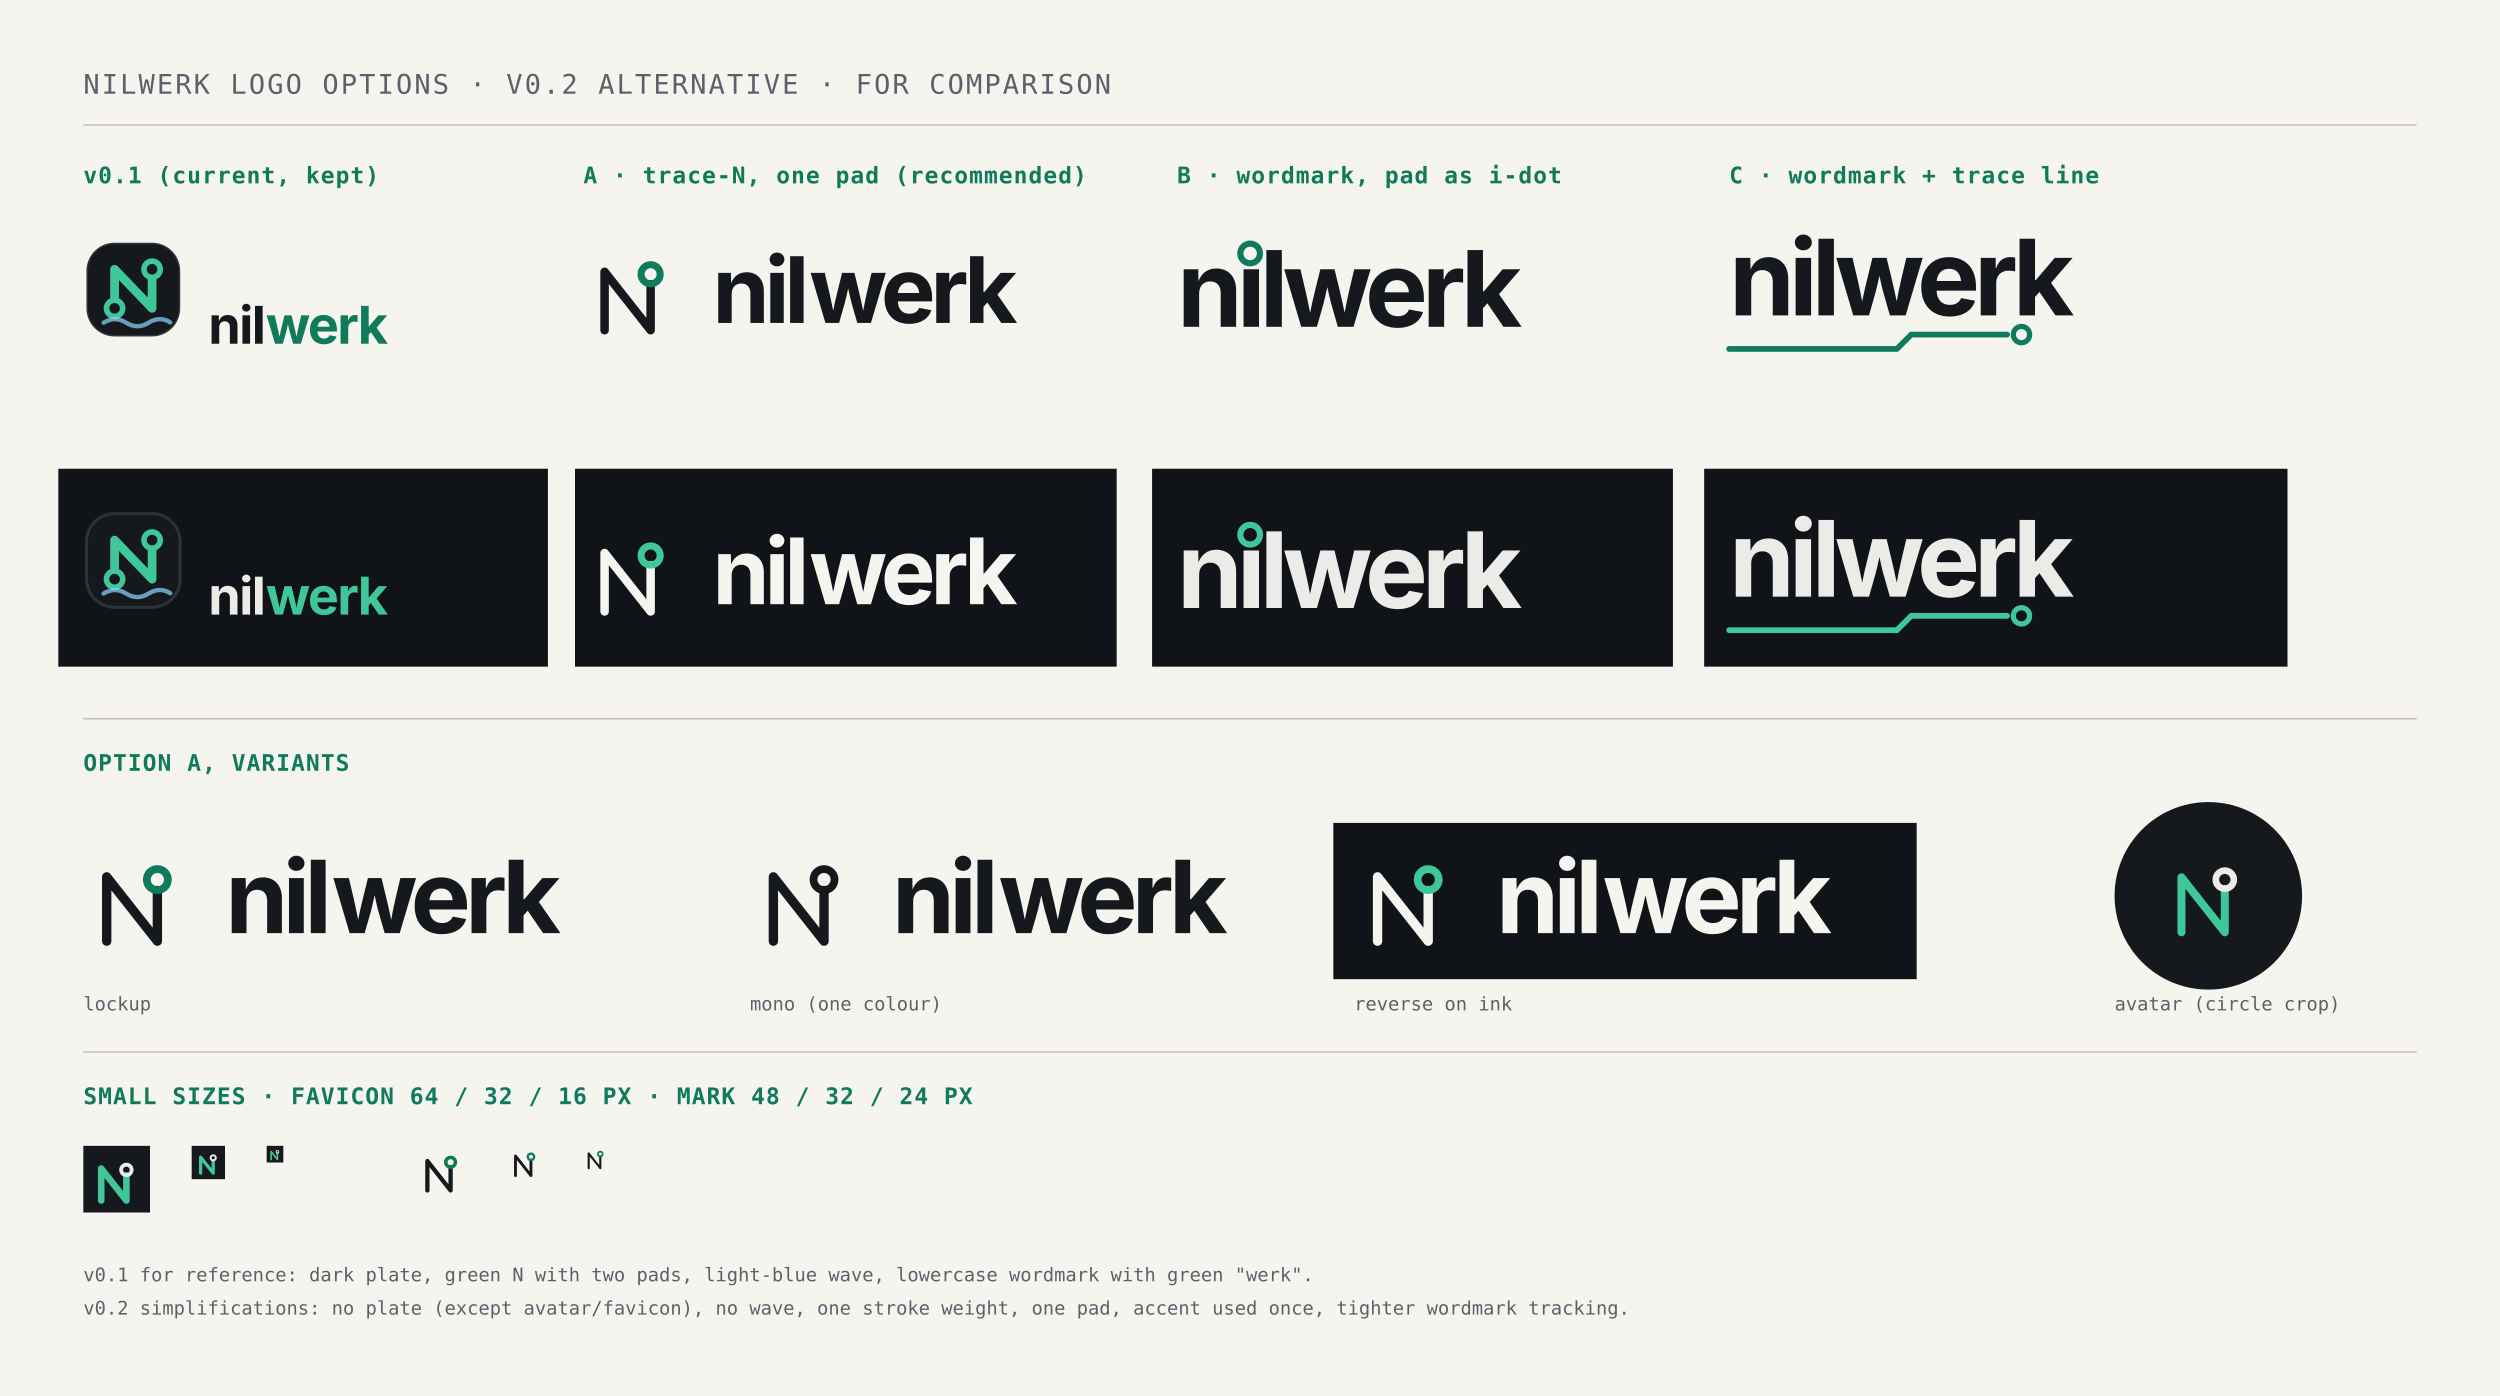
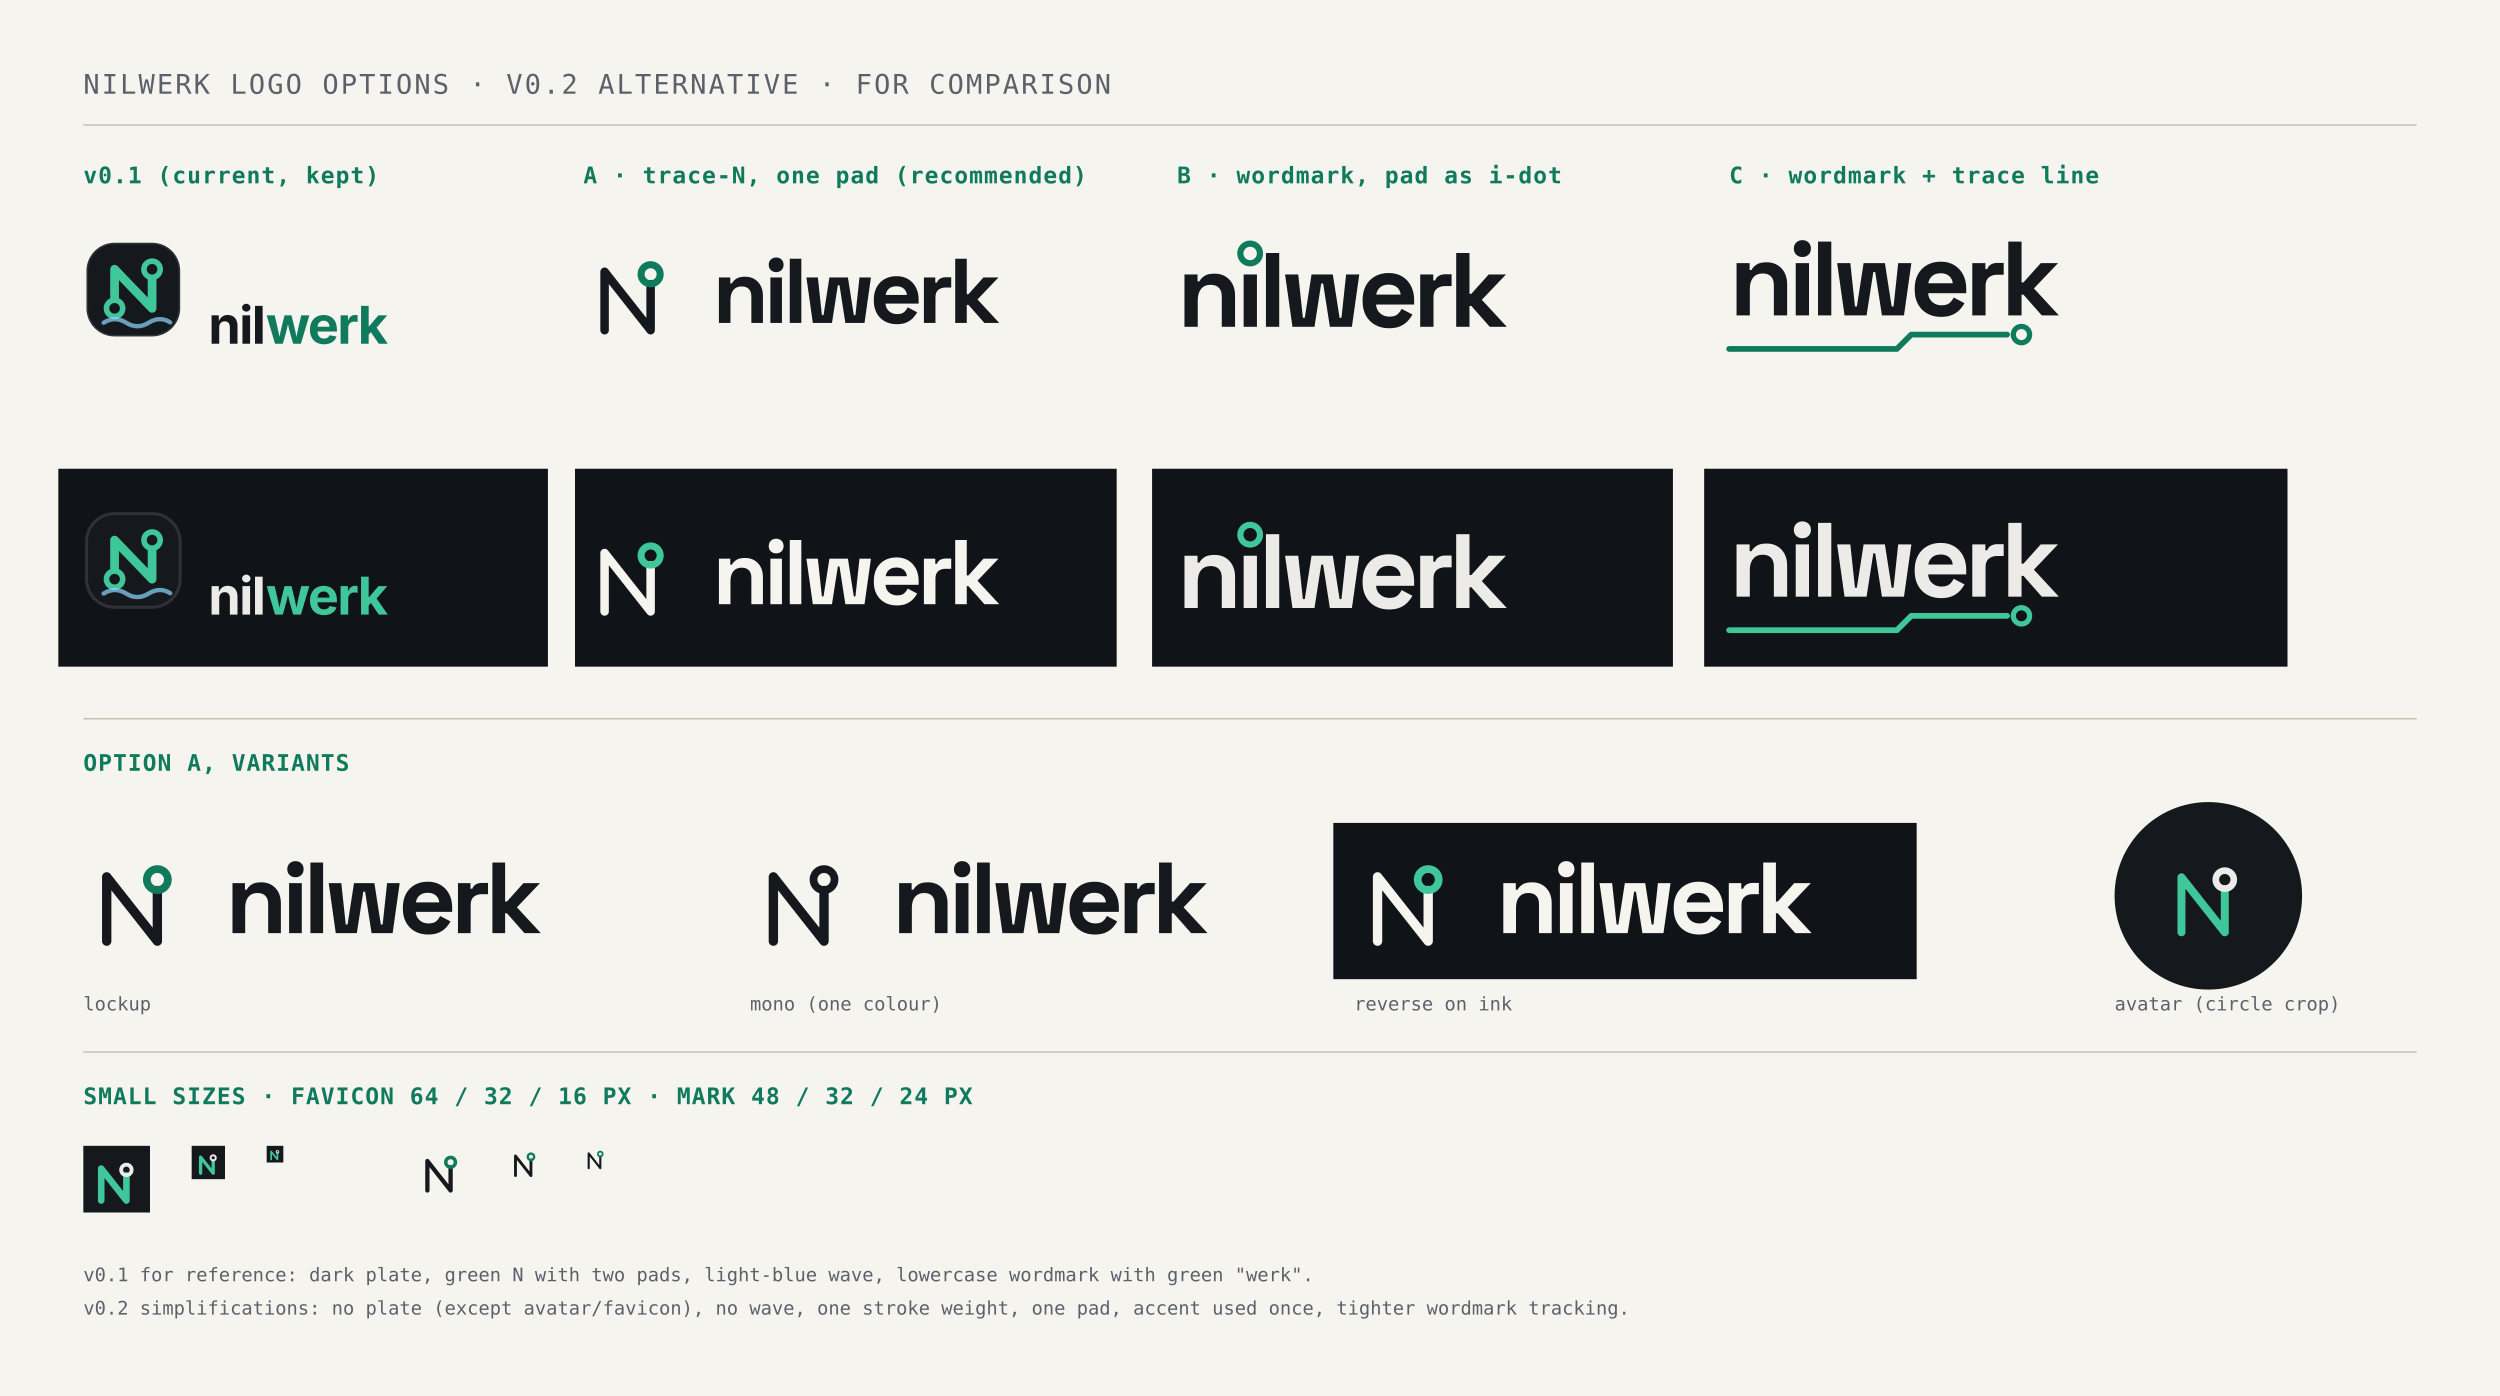
<svg xmlns="http://www.w3.org/2000/svg" width="2400" height="1340" viewBox="0 0 2400 1340" role="img" aria-label="nilwerk">
  <rect width="2400" height="1340" fill="#f6f4ef" />
  <text x="80" y="90" font-family="'JetBrains Mono', monospace" font-size="26" letter-spacing="2" fill="#5b616b">NILWERK LOGO OPTIONS · V0.2 ALTERNATIVE · FOR COMPARISON</text>
  <line x1="80" y1="120" x2="2320" y2="120" stroke="#c9c2b3" stroke-width="1.5" />
  <text x="80" y="176" font-family="'JetBrains Mono', monospace" font-size="22" font-weight="600" letter-spacing="1" fill="#0f7a5c">v0.1 (current, kept)</text>
  <text x="560" y="176" font-family="'JetBrains Mono', monospace" font-size="22" font-weight="600" letter-spacing="1" fill="#0f7a5c">A · trace-N, one pad (recommended)</text>
  <text x="1130" y="176" font-family="'JetBrains Mono', monospace" font-size="22" font-weight="600" letter-spacing="1" fill="#0f7a5c">B · wordmark, pad as i-dot</text>
  <text x="1660" y="176" font-family="'JetBrains Mono', monospace" font-size="22" font-weight="600" letter-spacing="1" fill="#0f7a5c">C · wordmark + trace line</text>
  <g transform="translate(80 230) scale(3)">
    <rect x="1" y="1" width="30" height="30" rx="9" fill="#15181d" stroke="#ffffff" stroke-opacity=".12" />
    <path d="M10 22V9.5l12 12.5V9.5" fill="none" stroke="#3fc79a" stroke-width="2.8" stroke-linecap="round" stroke-linejoin="round" />
    <circle cx="10" cy="22" r="2.6" fill="#15181d" stroke="#3fc79a" stroke-width="1.8" />
    <circle cx="22" cy="9.5" r="2.6" fill="#15181d" stroke="#3fc79a" stroke-width="1.8" />
    <path d="M6.5 26.6c2.4-1.5 4.8-1.5 7.2 0s4.8 1.5 7.2 0 4.8-1.5 6.9-.1" fill="none" stroke="#8fd9ff" stroke-opacity=".7" stroke-width="1.4" stroke-linecap="round" />
  </g>
  <g transform="translate(560 232) scale(2.0)">
    <g transform="translate(0 0) scale(1.7)" fill="none" stroke-linecap="round" stroke-linejoin="round">
      <path d="M6 25V8.5L19 25V12" stroke="#15181d" stroke-width="2.4" />
      <circle cx="19" cy="9.2" r="2.7" stroke="#0f7a5c" stroke-width="2" />
    </g>
-     <text x="62" y="39" font-family="'Space Grotesk', Inter, sans-serif" font-weight="700" font-size="44" letter-spacing="-2.4" fill="#15181d">nil<tspan fill="#15181d">werk</tspan>
-     </text>
+     <path d="M65.08 39.0V17.176H70.536V20.036H71.328Q71.856 18.892 73.308 17.858Q74.76 16.824 77.708 16.824Q80.26 16.824 82.174 17.99Q84.088 19.156 85.144 21.202Q86.2 23.248 86.2 25.976V39.0H80.656V26.416Q80.656 23.952 79.446 22.72Q78.236 21.488 75.992 21.488Q73.44 21.488 72.032 23.182Q70.624 24.876 70.624 27.912V39.0ZM89.784 39.0V17.176H95.328V39.0ZM92.556 14.624Q91.06 14.624 90.026 13.656Q88.992 12.688 88.992 11.104Q88.992 9.52 90.026 8.552Q91.06 7.584 92.556 7.584Q94.096 7.584 95.108 8.552Q96.12 9.52 96.12 11.104Q96.12 12.688 95.108 13.656Q94.096 14.624 92.556 14.624ZM99.088 39.0V8.2H104.632V39.0ZM110.152 39.0 107.072 17.176H112.572L114.508 35.26H115.3L118.116 17.176H127.004L129.82 35.26H130.612L132.548 17.176H138.048L134.968 39.0H125.772L122.956 20.916H122.164L119.348 39.0ZM150.432 39.616Q147.176 39.616 144.69 38.23Q142.204 36.844 140.818 34.314Q139.432 31.784 139.432 28.352V27.824Q139.432 24.392 140.796 21.862Q142.16 19.332 144.624 17.946Q147.088 16.56 150.344 16.56Q153.556 16.56 155.932 17.99Q158.308 19.42 159.628 21.95Q160.948 24.48 160.948 27.824V29.716H145.064Q145.152 31.96 146.736 33.368Q148.32 34.776 150.608 34.776Q152.94 34.776 154.04 33.764Q155.14 32.752 155.712 31.52L160.244 33.896Q159.628 35.04 158.462 36.382Q157.296 37.724 155.36 38.67Q153.424 39.616 150.432 39.616ZM145.108 25.58H155.316Q155.14 23.688 153.798 22.544Q152.456 21.4 150.3 21.4Q148.056 21.4 146.736 22.544Q145.416 23.688 145.108 25.58ZM163.476 39.0V17.176H168.932V19.64H169.724Q170.208 18.32 171.33 17.704Q172.452 17.088 173.948 17.088H176.588V22.016H173.86Q171.748 22.016 170.384 23.138Q169.02 24.26 169.02 26.592V39.0ZM178.5 39.0V8.2H184.044V25.228H184.836L192.052 17.176H199.268L189.192 27.736L199.62 39.0H192.492L184.836 30.332H184.044V39.0Z" fill="#15181d" />
  </g>
  <g transform="translate(1130 224) scale(2.3)">
-     <text x="0" y="39" font-family="'Space Grotesk', Inter, sans-serif" font-weight="700" font-size="44" letter-spacing="-2.4" fill="#15181d">nılwerk</text>
+     <path d="M3.08 39.0V17.176H8.536V20.036H9.328Q9.856 18.892 11.308 17.858Q12.76 16.824 15.708 16.824Q18.26 16.824 20.174 17.99Q22.088 19.156 23.144 21.202Q24.2 23.248 24.2 25.976V39.0H18.656V26.416Q18.656 23.952 17.446 22.72Q16.236 21.488 13.992 21.488Q11.44 21.488 10.032 23.182Q8.624 24.876 8.624 27.912V39.0ZM27.784 39.0V17.176H33.328V39.0ZM37.088 39.0V8.2H42.632V39.0ZM48.152 39.0 45.072 17.176H50.572L52.508 35.26H53.3L56.116 17.176H65.004L67.82 35.26H68.612L70.548 17.176H76.048L72.968 39.0H63.772L60.956 20.916H60.164L57.348 39.0ZM88.432 39.616Q85.176 39.616 82.69 38.23Q80.204 36.844 78.818 34.314Q77.432 31.784 77.432 28.352V27.824Q77.432 24.392 78.796 21.862Q80.16 19.332 82.624 17.946Q85.088 16.56 88.344 16.56Q91.556 16.56 93.932 17.99Q96.308 19.42 97.628 21.95Q98.948 24.48 98.948 27.824V29.716H83.064Q83.152 31.96 84.736 33.368Q86.32 34.776 88.608 34.776Q90.94 34.776 92.04 33.764Q93.14 32.752 93.712 31.52L98.244 33.896Q97.628 35.04 96.462 36.382Q95.296 37.724 93.36 38.67Q91.424 39.616 88.432 39.616ZM83.108 25.58H93.316Q93.14 23.688 91.798 22.544Q90.456 21.4 88.3 21.4Q86.056 21.4 84.736 22.544Q83.416 23.688 83.108 25.58ZM101.476 39.0V17.176H106.932V19.64H107.724Q108.208 18.32 109.33 17.704Q110.452 17.088 111.948 17.088H114.588V22.016H111.86Q109.748 22.016 108.384 23.138Q107.02 24.26 107.02 26.592V39.0ZM116.5 39.0V8.2H122.044V25.228H122.836L130.052 17.176H137.268L127.192 27.736L137.62 39.0H130.492L122.836 30.332H122.044V39.0Z" fill="#15181d" />
    <circle cx="30.5" cy="8.4" r="4.1" fill="none" stroke="#0f7a5c" stroke-width="2.6" />
  </g>
  <g transform="translate(1660 220) scale(2.3)">
-     <text x="0" y="36" font-family="'Space Grotesk', Inter, sans-serif" font-weight="700" font-size="44" letter-spacing="-2.4" fill="#15181d">nilwerk</text>
+     <path d="M3.08 36.0V14.176H8.536V17.036H9.328Q9.856 15.892 11.308 14.858Q12.76 13.824 15.708 13.824Q18.26 13.824 20.174 14.99Q22.088 16.156 23.144 18.202Q24.2 20.248 24.2 22.976V36.0H18.656V23.416Q18.656 20.952 17.446 19.72Q16.236 18.488 13.992 18.488Q11.44 18.488 10.032 20.182Q8.624 21.876 8.624 24.912V36.0ZM27.784 36.0V14.176H33.328V36.0ZM30.556 11.624Q29.06 11.624 28.026 10.656Q26.992 9.688 26.992 8.104Q26.992 6.52 28.026 5.552Q29.06 4.584 30.556 4.584Q32.096 4.584 33.108 5.552Q34.12 6.52 34.12 8.104Q34.12 9.688 33.108 10.656Q32.096 11.624 30.556 11.624ZM37.088 36.0V5.2H42.632V36.0ZM48.152 36.0 45.072 14.176H50.572L52.508 32.26H53.3L56.116 14.176H65.004L67.82 32.26H68.612L70.548 14.176H76.048L72.968 36.0H63.772L60.956 17.916H60.164L57.348 36.0ZM88.432 36.616Q85.176 36.616 82.69 35.23Q80.204 33.844 78.818 31.314Q77.432 28.784 77.432 25.352V24.824Q77.432 21.392 78.796 18.862Q80.16 16.332 82.624 14.946Q85.088 13.56 88.344 13.56Q91.556 13.56 93.932 14.99Q96.308 16.42 97.628 18.95Q98.948 21.48 98.948 24.824V26.716H83.064Q83.152 28.96 84.736 30.368Q86.32 31.776 88.608 31.776Q90.94 31.776 92.04 30.764Q93.14 29.752 93.712 28.52L98.244 30.896Q97.628 32.04 96.462 33.382Q95.296 34.724 93.36 35.67Q91.424 36.616 88.432 36.616ZM83.108 22.58H93.316Q93.14 20.688 91.798 19.544Q90.456 18.4 88.3 18.4Q86.056 18.4 84.736 19.544Q83.416 20.688 83.108 22.58ZM101.476 36.0V14.176H106.932V16.64H107.724Q108.208 15.32 109.33 14.704Q110.452 14.088 111.948 14.088H114.588V19.016H111.86Q109.748 19.016 108.384 20.138Q107.02 21.26 107.02 23.592V36.0ZM116.5 36.0V5.2H122.044V22.228H122.836L130.052 14.176H137.268L127.192 24.736L137.62 36.0H130.492L122.836 27.332H122.044V36.0Z" fill="#15181d" />
    <path d="M0 50H70l6 -6h40" fill="none" stroke="#0f7a5c" stroke-width="2.4" stroke-linecap="round" stroke-linejoin="round" />
    <circle cx="122" cy="44" r="3.4" fill="none" stroke="#0f7a5c" stroke-width="2.2" />
  </g>
  <text x="200" y="330" font-family="'Space Grotesk', Inter, sans-serif" font-weight="700" font-size="50" letter-spacing="-1.5" fill="#15181d">nil<tspan fill="#0f7a5c">werk</tspan>
  </text>
  <rect x="552" y="450" width="520" height="190" fill="#101317" />
  <rect x="1106" y="450" width="500" height="190" fill="#101317" />
  <rect x="1636" y="450" width="560" height="190" fill="#101317" />
  <g transform="translate(560 502) scale(2.0)">
    <g transform="translate(0 0) scale(1.7)" fill="none" stroke-linecap="round" stroke-linejoin="round">
      <path d="M6 25V8.5L19 25V12" stroke="#f6f4ef" stroke-width="2.4" />
      <circle cx="19" cy="9.2" r="2.7" stroke="#3fc79a" stroke-width="2" />
    </g>
-     <text x="62" y="39" font-family="'Space Grotesk', Inter, sans-serif" font-weight="700" font-size="44" letter-spacing="-2.4" fill="#f6f4ef">nil<tspan fill="#f6f4ef">werk</tspan>
-     </text>
+     <path d="M65.08 39.0V17.176H70.536V20.036H71.328Q71.856 18.892 73.308 17.858Q74.76 16.824 77.708 16.824Q80.26 16.824 82.174 17.99Q84.088 19.156 85.144 21.202Q86.2 23.248 86.2 25.976V39.0H80.656V26.416Q80.656 23.952 79.446 22.72Q78.236 21.488 75.992 21.488Q73.44 21.488 72.032 23.182Q70.624 24.876 70.624 27.912V39.0ZM89.784 39.0V17.176H95.328V39.0ZM92.556 14.624Q91.06 14.624 90.026 13.656Q88.992 12.688 88.992 11.104Q88.992 9.52 90.026 8.552Q91.06 7.584 92.556 7.584Q94.096 7.584 95.108 8.552Q96.12 9.52 96.12 11.104Q96.12 12.688 95.108 13.656Q94.096 14.624 92.556 14.624ZM99.088 39.0V8.2H104.632V39.0ZM110.152 39.0 107.072 17.176H112.572L114.508 35.26H115.3L118.116 17.176H127.004L129.82 35.26H130.612L132.548 17.176H138.048L134.968 39.0H125.772L122.956 20.916H122.164L119.348 39.0ZM150.432 39.616Q147.176 39.616 144.69 38.23Q142.204 36.844 140.818 34.314Q139.432 31.784 139.432 28.352V27.824Q139.432 24.392 140.796 21.862Q142.16 19.332 144.624 17.946Q147.088 16.56 150.344 16.56Q153.556 16.56 155.932 17.99Q158.308 19.42 159.628 21.95Q160.948 24.48 160.948 27.824V29.716H145.064Q145.152 31.96 146.736 33.368Q148.32 34.776 150.608 34.776Q152.94 34.776 154.04 33.764Q155.14 32.752 155.712 31.52L160.244 33.896Q159.628 35.04 158.462 36.382Q157.296 37.724 155.36 38.67Q153.424 39.616 150.432 39.616ZM145.108 25.58H155.316Q155.14 23.688 153.798 22.544Q152.456 21.4 150.3 21.4Q148.056 21.4 146.736 22.544Q145.416 23.688 145.108 25.58ZM163.476 39.0V17.176H168.932V19.64H169.724Q170.208 18.32 171.33 17.704Q172.452 17.088 173.948 17.088H176.588V22.016H173.86Q171.748 22.016 170.384 23.138Q169.02 24.26 169.02 26.592V39.0ZM178.5 39.0V8.2H184.044V25.228H184.836L192.052 17.176H199.268L189.192 27.736L199.62 39.0H192.492L184.836 30.332H184.044V39.0Z" fill="#f6f4ef" />
  </g>
  <g transform="translate(1130 494) scale(2.3)">
-     <text x="0" y="39" font-family="'Space Grotesk', Inter, sans-serif" font-weight="700" font-size="44" letter-spacing="-2.4" fill="#ecebe7">nılwerk</text>
+     <path d="M3.08 39.0V17.176H8.536V20.036H9.328Q9.856 18.892 11.308 17.858Q12.76 16.824 15.708 16.824Q18.26 16.824 20.174 17.99Q22.088 19.156 23.144 21.202Q24.2 23.248 24.2 25.976V39.0H18.656V26.416Q18.656 23.952 17.446 22.72Q16.236 21.488 13.992 21.488Q11.44 21.488 10.032 23.182Q8.624 24.876 8.624 27.912V39.0ZM27.784 39.0V17.176H33.328V39.0ZM37.088 39.0V8.2H42.632V39.0ZM48.152 39.0 45.072 17.176H50.572L52.508 35.26H53.3L56.116 17.176H65.004L67.82 35.26H68.612L70.548 17.176H76.048L72.968 39.0H63.772L60.956 20.916H60.164L57.348 39.0ZM88.432 39.616Q85.176 39.616 82.69 38.23Q80.204 36.844 78.818 34.314Q77.432 31.784 77.432 28.352V27.824Q77.432 24.392 78.796 21.862Q80.16 19.332 82.624 17.946Q85.088 16.56 88.344 16.56Q91.556 16.56 93.932 17.99Q96.308 19.42 97.628 21.95Q98.948 24.48 98.948 27.824V29.716H83.064Q83.152 31.96 84.736 33.368Q86.32 34.776 88.608 34.776Q90.94 34.776 92.04 33.764Q93.14 32.752 93.712 31.52L98.244 33.896Q97.628 35.04 96.462 36.382Q95.296 37.724 93.36 38.67Q91.424 39.616 88.432 39.616ZM83.108 25.58H93.316Q93.14 23.688 91.798 22.544Q90.456 21.4 88.3 21.4Q86.056 21.4 84.736 22.544Q83.416 23.688 83.108 25.58ZM101.476 39.0V17.176H106.932V19.64H107.724Q108.208 18.32 109.33 17.704Q110.452 17.088 111.948 17.088H114.588V22.016H111.86Q109.748 22.016 108.384 23.138Q107.02 24.26 107.02 26.592V39.0ZM116.5 39.0V8.2H122.044V25.228H122.836L130.052 17.176H137.268L127.192 27.736L137.62 39.0H130.492L122.836 30.332H122.044V39.0Z" fill="#ecebe7" />
    <circle cx="30.5" cy="8.4" r="4.1" fill="none" stroke="#3fc79a" stroke-width="2.6" />
  </g>
  <g transform="translate(1660 490) scale(2.3)">
-     <text x="0" y="36" font-family="'Space Grotesk', Inter, sans-serif" font-weight="700" font-size="44" letter-spacing="-2.4" fill="#ecebe7">nilwerk</text>
+     <path d="M3.08 36.0V14.176H8.536V17.036H9.328Q9.856 15.892 11.308 14.858Q12.76 13.824 15.708 13.824Q18.26 13.824 20.174 14.99Q22.088 16.156 23.144 18.202Q24.2 20.248 24.2 22.976V36.0H18.656V23.416Q18.656 20.952 17.446 19.72Q16.236 18.488 13.992 18.488Q11.44 18.488 10.032 20.182Q8.624 21.876 8.624 24.912V36.0ZM27.784 36.0V14.176H33.328V36.0ZM30.556 11.624Q29.06 11.624 28.026 10.656Q26.992 9.688 26.992 8.104Q26.992 6.52 28.026 5.552Q29.06 4.584 30.556 4.584Q32.096 4.584 33.108 5.552Q34.12 6.52 34.12 8.104Q34.12 9.688 33.108 10.656Q32.096 11.624 30.556 11.624ZM37.088 36.0V5.2H42.632V36.0ZM48.152 36.0 45.072 14.176H50.572L52.508 32.26H53.3L56.116 14.176H65.004L67.82 32.26H68.612L70.548 14.176H76.048L72.968 36.0H63.772L60.956 17.916H60.164L57.348 36.0ZM88.432 36.616Q85.176 36.616 82.69 35.23Q80.204 33.844 78.818 31.314Q77.432 28.784 77.432 25.352V24.824Q77.432 21.392 78.796 18.862Q80.16 16.332 82.624 14.946Q85.088 13.56 88.344 13.56Q91.556 13.56 93.932 14.99Q96.308 16.42 97.628 18.95Q98.948 21.48 98.948 24.824V26.716H83.064Q83.152 28.96 84.736 30.368Q86.32 31.776 88.608 31.776Q90.94 31.776 92.04 30.764Q93.14 29.752 93.712 28.52L98.244 30.896Q97.628 32.04 96.462 33.382Q95.296 34.724 93.36 35.67Q91.424 36.616 88.432 36.616ZM83.108 22.58H93.316Q93.14 20.688 91.798 19.544Q90.456 18.4 88.3 18.4Q86.056 18.4 84.736 19.544Q83.416 20.688 83.108 22.58ZM101.476 36.0V14.176H106.932V16.64H107.724Q108.208 15.32 109.33 14.704Q110.452 14.088 111.948 14.088H114.588V19.016H111.86Q109.748 19.016 108.384 20.138Q107.02 21.26 107.02 23.592V36.0ZM116.5 36.0V5.2H122.044V22.228H122.836L130.052 14.176H137.268L127.192 24.736L137.62 36.0H130.492L122.836 27.332H122.044V36.0Z" fill="#ecebe7" />
    <path d="M0 50H70l6 -6h40" fill="none" stroke="#3fc79a" stroke-width="2.4" stroke-linecap="round" stroke-linejoin="round" />
    <circle cx="122" cy="44" r="3.4" fill="none" stroke="#3fc79a" stroke-width="2.2" />
  </g>
  <rect x="56" y="450" width="470" height="190" fill="#101317" />
  <g transform="translate(80 490) scale(3)">
    <rect x="1" y="1" width="30" height="30" rx="9" fill="#15181d" stroke="#ffffff" stroke-opacity=".12" />
    <path d="M10 22V9.5l12 12.5V9.5" fill="none" stroke="#3fc79a" stroke-width="2.8" stroke-linecap="round" stroke-linejoin="round" />
    <circle cx="10" cy="22" r="2.6" fill="#15181d" stroke="#3fc79a" stroke-width="1.8" />
    <circle cx="22" cy="9.5" r="2.6" fill="#15181d" stroke="#3fc79a" stroke-width="1.8" />
    <path d="M6.5 26.6c2.4-1.5 4.8-1.5 7.2 0s4.8 1.5 7.2 0 4.8-1.5 6.9-.1" fill="none" stroke="#8fd9ff" stroke-opacity=".7" stroke-width="1.4" stroke-linecap="round" />
  </g>
  <text x="200" y="590" font-family="'Space Grotesk', Inter, sans-serif" font-weight="700" font-size="50" letter-spacing="-1.5" fill="#ecebe7">nil<tspan fill="#3fc79a">werk</tspan>
  </text>
  <line x1="80" y1="690" x2="2320" y2="690" stroke="#c9c2b3" stroke-width="1.5" />
  <text x="80" y="740" font-family="'JetBrains Mono', monospace" font-size="22" font-weight="600" letter-spacing="1" fill="#0f7a5c">OPTION A, VARIANTS</text>
  <g transform="translate(80 810) scale(2.2)">
    <g transform="translate(0 0) scale(1.7)" fill="none" stroke-linecap="round" stroke-linejoin="round">
      <path d="M6 25V8.5L19 25V12" stroke="#15181d" stroke-width="2.4" />
      <circle cx="19" cy="9.2" r="2.7" stroke="#0f7a5c" stroke-width="2" />
    </g>
-     <text x="62" y="39" font-family="'Space Grotesk', Inter, sans-serif" font-weight="700" font-size="44" letter-spacing="-2.4" fill="#15181d">nil<tspan fill="#15181d">werk</tspan>
-     </text>
+     <path d="M65.08 39.0V17.176H70.536V20.036H71.328Q71.856 18.892 73.308 17.858Q74.76 16.824 77.708 16.824Q80.26 16.824 82.174 17.99Q84.088 19.156 85.144 21.202Q86.2 23.248 86.2 25.976V39.0H80.656V26.416Q80.656 23.952 79.446 22.72Q78.236 21.488 75.992 21.488Q73.44 21.488 72.032 23.182Q70.624 24.876 70.624 27.912V39.0ZM89.784 39.0V17.176H95.328V39.0ZM92.556 14.624Q91.06 14.624 90.026 13.656Q88.992 12.688 88.992 11.104Q88.992 9.52 90.026 8.552Q91.06 7.584 92.556 7.584Q94.096 7.584 95.108 8.552Q96.12 9.52 96.12 11.104Q96.12 12.688 95.108 13.656Q94.096 14.624 92.556 14.624ZM99.088 39.0V8.2H104.632V39.0ZM110.152 39.0 107.072 17.176H112.572L114.508 35.26H115.3L118.116 17.176H127.004L129.82 35.26H130.612L132.548 17.176H138.048L134.968 39.0H125.772L122.956 20.916H122.164L119.348 39.0ZM150.432 39.616Q147.176 39.616 144.69 38.23Q142.204 36.844 140.818 34.314Q139.432 31.784 139.432 28.352V27.824Q139.432 24.392 140.796 21.862Q142.16 19.332 144.624 17.946Q147.088 16.56 150.344 16.56Q153.556 16.56 155.932 17.99Q158.308 19.42 159.628 21.95Q160.948 24.48 160.948 27.824V29.716H145.064Q145.152 31.96 146.736 33.368Q148.32 34.776 150.608 34.776Q152.94 34.776 154.04 33.764Q155.14 32.752 155.712 31.52L160.244 33.896Q159.628 35.04 158.462 36.382Q157.296 37.724 155.36 38.67Q153.424 39.616 150.432 39.616ZM145.108 25.58H155.316Q155.14 23.688 153.798 22.544Q152.456 21.4 150.3 21.4Q148.056 21.4 146.736 22.544Q145.416 23.688 145.108 25.58ZM163.476 39.0V17.176H168.932V19.64H169.724Q170.208 18.32 171.33 17.704Q172.452 17.088 173.948 17.088H176.588V22.016H173.86Q171.748 22.016 170.384 23.138Q169.02 24.26 169.02 26.592V39.0ZM178.5 39.0V8.2H184.044V25.228H184.836L192.052 17.176H199.268L189.192 27.736L199.62 39.0H192.492L184.836 30.332H184.044V39.0Z" fill="#15181d" />
  </g>
  <text x="80" y="970" font-family="'JetBrains Mono', monospace" font-size="18" fill="#5b616b">lockup</text>
  <g transform="translate(720 810) scale(2.2)">
    <g transform="translate(0 0) scale(1.7)" fill="none" stroke-linecap="round" stroke-linejoin="round">
      <path d="M6 25V8.5L19 25V12" stroke="#15181d" stroke-width="2.4" />
      <circle cx="19" cy="9.2" r="2.7" stroke="#15181d" stroke-width="2" />
    </g>
-     <text x="62" y="39" font-family="'Space Grotesk', Inter, sans-serif" font-weight="700" font-size="44" letter-spacing="-2.4" fill="#15181d">nil<tspan fill="#15181d">werk</tspan>
-     </text>
+     <path d="M65.08 39.0V17.176H70.536V20.036H71.328Q71.856 18.892 73.308 17.858Q74.76 16.824 77.708 16.824Q80.26 16.824 82.174 17.99Q84.088 19.156 85.144 21.202Q86.2 23.248 86.2 25.976V39.0H80.656V26.416Q80.656 23.952 79.446 22.72Q78.236 21.488 75.992 21.488Q73.44 21.488 72.032 23.182Q70.624 24.876 70.624 27.912V39.0ZM89.784 39.0V17.176H95.328V39.0ZM92.556 14.624Q91.06 14.624 90.026 13.656Q88.992 12.688 88.992 11.104Q88.992 9.52 90.026 8.552Q91.06 7.584 92.556 7.584Q94.096 7.584 95.108 8.552Q96.12 9.52 96.12 11.104Q96.12 12.688 95.108 13.656Q94.096 14.624 92.556 14.624ZM99.088 39.0V8.2H104.632V39.0ZM110.152 39.0 107.072 17.176H112.572L114.508 35.26H115.3L118.116 17.176H127.004L129.82 35.26H130.612L132.548 17.176H138.048L134.968 39.0H125.772L122.956 20.916H122.164L119.348 39.0ZM150.432 39.616Q147.176 39.616 144.69 38.23Q142.204 36.844 140.818 34.314Q139.432 31.784 139.432 28.352V27.824Q139.432 24.392 140.796 21.862Q142.16 19.332 144.624 17.946Q147.088 16.56 150.344 16.56Q153.556 16.56 155.932 17.99Q158.308 19.42 159.628 21.95Q160.948 24.48 160.948 27.824V29.716H145.064Q145.152 31.96 146.736 33.368Q148.32 34.776 150.608 34.776Q152.94 34.776 154.04 33.764Q155.14 32.752 155.712 31.52L160.244 33.896Q159.628 35.04 158.462 36.382Q157.296 37.724 155.36 38.67Q153.424 39.616 150.432 39.616ZM145.108 25.58H155.316Q155.14 23.688 153.798 22.544Q152.456 21.4 150.3 21.4Q148.056 21.4 146.736 22.544Q145.416 23.688 145.108 25.58ZM163.476 39.0V17.176H168.932V19.64H169.724Q170.208 18.32 171.33 17.704Q172.452 17.088 173.948 17.088H176.588V22.016H173.86Q171.748 22.016 170.384 23.138Q169.02 24.26 169.02 26.592V39.0ZM178.5 39.0V8.2H184.044V25.228H184.836L192.052 17.176H199.268L189.192 27.736L199.62 39.0H192.492L184.836 30.332H184.044V39.0Z" fill="#15181d" />
  </g>
  <text x="720" y="970" font-family="'JetBrains Mono', monospace" font-size="18" fill="#5b616b">mono (one colour)</text>
  <rect x="1280" y="790" width="560" height="150" fill="#101317" />
  <g transform="translate(1300 810) scale(2.2)">
    <g transform="translate(0 0) scale(1.7)" fill="none" stroke-linecap="round" stroke-linejoin="round">
      <path d="M6 25V8.5L19 25V12" stroke="#f6f4ef" stroke-width="2.4" />
      <circle cx="19" cy="9.2" r="2.7" stroke="#3fc79a" stroke-width="2" />
    </g>
-     <text x="62" y="39" font-family="'Space Grotesk', Inter, sans-serif" font-weight="700" font-size="44" letter-spacing="-2.4" fill="#f6f4ef">nil<tspan fill="#f6f4ef">werk</tspan>
-     </text>
+     <path d="M65.08 39.0V17.176H70.536V20.036H71.328Q71.856 18.892 73.308 17.858Q74.76 16.824 77.708 16.824Q80.26 16.824 82.174 17.99Q84.088 19.156 85.144 21.202Q86.2 23.248 86.2 25.976V39.0H80.656V26.416Q80.656 23.952 79.446 22.72Q78.236 21.488 75.992 21.488Q73.44 21.488 72.032 23.182Q70.624 24.876 70.624 27.912V39.0ZM89.784 39.0V17.176H95.328V39.0ZM92.556 14.624Q91.06 14.624 90.026 13.656Q88.992 12.688 88.992 11.104Q88.992 9.52 90.026 8.552Q91.06 7.584 92.556 7.584Q94.096 7.584 95.108 8.552Q96.12 9.52 96.12 11.104Q96.12 12.688 95.108 13.656Q94.096 14.624 92.556 14.624ZM99.088 39.0V8.2H104.632V39.0ZM110.152 39.0 107.072 17.176H112.572L114.508 35.26H115.3L118.116 17.176H127.004L129.82 35.26H130.612L132.548 17.176H138.048L134.968 39.0H125.772L122.956 20.916H122.164L119.348 39.0ZM150.432 39.616Q147.176 39.616 144.69 38.23Q142.204 36.844 140.818 34.314Q139.432 31.784 139.432 28.352V27.824Q139.432 24.392 140.796 21.862Q142.16 19.332 144.624 17.946Q147.088 16.56 150.344 16.56Q153.556 16.56 155.932 17.99Q158.308 19.42 159.628 21.95Q160.948 24.48 160.948 27.824V29.716H145.064Q145.152 31.96 146.736 33.368Q148.32 34.776 150.608 34.776Q152.94 34.776 154.04 33.764Q155.14 32.752 155.712 31.52L160.244 33.896Q159.628 35.04 158.462 36.382Q157.296 37.724 155.36 38.67Q153.424 39.616 150.432 39.616ZM145.108 25.58H155.316Q155.14 23.688 153.798 22.544Q152.456 21.4 150.3 21.4Q148.056 21.4 146.736 22.544Q145.416 23.688 145.108 25.58ZM163.476 39.0V17.176H168.932V19.64H169.724Q170.208 18.32 171.33 17.704Q172.452 17.088 173.948 17.088H176.588V22.016H173.86Q171.748 22.016 170.384 23.138Q169.02 24.26 169.02 26.592V39.0ZM178.5 39.0V8.2H184.044V25.228H184.836L192.052 17.176H199.268L189.192 27.736L199.62 39.0H192.492L184.836 30.332H184.044V39.0Z" fill="#f6f4ef" />
  </g>
  <text x="1300" y="970" font-family="'JetBrains Mono', monospace" font-size="18" fill="#5b616b">reverse on ink</text>
  <defs>
    <clipPath id="c">
      <circle cx="2120" cy="860" r="90" />
    </clipPath>
  </defs>
  <g clip-path="url(#c)">
    <rect x="2030" y="770" width="180" height="180" fill="#15181d" />
    <g transform="translate(2075 815) scale(3.2)" fill="none" stroke-linecap="round" stroke-linejoin="round">
      <path d="M6 25V8.5L19 25V12" stroke="#3fc79a" stroke-width="2.4" />
      <circle cx="19" cy="9.2" r="2.7" stroke="#ecebe7" stroke-width="2" />
    </g>
  </g>
  <text x="2030" y="970" font-family="'JetBrains Mono', monospace" font-size="18" fill="#5b616b">avatar (circle crop)</text>
  <line x1="80" y1="1010" x2="2320" y2="1010" stroke="#c9c2b3" stroke-width="1.5" />
  <text x="80" y="1060" font-family="'JetBrains Mono', monospace" font-size="22" font-weight="600" letter-spacing="1" fill="#0f7a5c">SMALL SIZES · FAVICON 64 / 32 / 16 PX · MARK 48 / 32 / 24 PX</text>
  <g transform="translate(80 1100) scale(2.0)">
    <rect width="32" height="32" fill="#15181d" />
    <g transform="translate(3 3) scale(0.93)" fill="none" stroke-linecap="round" stroke-linejoin="round">
      <path d="M6 25V8.5L19 25V12" stroke="#3fc79a" stroke-width="3.4" />
      <circle cx="19" cy="9.2" r="2.7" stroke="#ecebe7" stroke-width="2" />
    </g>
  </g>
  <g transform="translate(184 1100) scale(1.0)">
    <rect width="32" height="32" fill="#15181d" />
    <g transform="translate(3 3) scale(0.93)" fill="none" stroke-linecap="round" stroke-linejoin="round">
      <path d="M6 25V8.5L19 25V12" stroke="#3fc79a" stroke-width="3.4" />
      <circle cx="19" cy="9.2" r="2.7" stroke="#ecebe7" stroke-width="2" />
    </g>
  </g>
  <g transform="translate(256 1100) scale(0.5)">
    <rect width="32" height="32" fill="#15181d" />
    <g transform="translate(3 3) scale(0.93)" fill="none" stroke-linecap="round" stroke-linejoin="round">
      <path d="M6 25V8.5L19 25V12" stroke="#3fc79a" stroke-width="3.4" />
      <circle cx="19" cy="9.2" r="2.7" stroke="#ecebe7" stroke-width="2" />
    </g>
  </g>
  <g transform="translate(400 1100) scale(1.714286)">
    <g transform="translate(0 0) scale(1)" fill="none" stroke-linecap="round" stroke-linejoin="round">
      <path d="M6 25V8.5L19 25V12" stroke="#15181d" stroke-width="2.4" />
      <circle cx="19" cy="9.2" r="2.7" stroke="#0f7a5c" stroke-width="2" />
    </g>
  </g>
  <g transform="translate(488 1100) scale(1.142857)">
    <g transform="translate(0 0) scale(1)" fill="none" stroke-linecap="round" stroke-linejoin="round">
      <path d="M6 25V8.5L19 25V12" stroke="#15181d" stroke-width="2.4" />
      <circle cx="19" cy="9.2" r="2.7" stroke="#0f7a5c" stroke-width="2" />
    </g>
  </g>
  <g transform="translate(560 1100) scale(0.8571429)">
    <g transform="translate(0 0) scale(1)" fill="none" stroke-linecap="round" stroke-linejoin="round">
      <path d="M6 25V8.5L19 25V12" stroke="#15181d" stroke-width="2.4" />
      <circle cx="19" cy="9.2" r="2.7" stroke="#0f7a5c" stroke-width="2" />
    </g>
  </g>
  <text x="80" y="1230" font-family="'JetBrains Mono', monospace" font-size="18" fill="#5b616b">v0.1 for reference: dark plate, green N with two pads, light-blue wave, lowercase wordmark with green "werk".</text>
  <text x="80" y="1262" font-family="'JetBrains Mono', monospace" font-size="18" fill="#5b616b">v0.2 simplifications: no plate (except avatar/favicon), no wave, one stroke weight, one pad, accent used once, tighter wordmark tracking.</text>
</svg>
